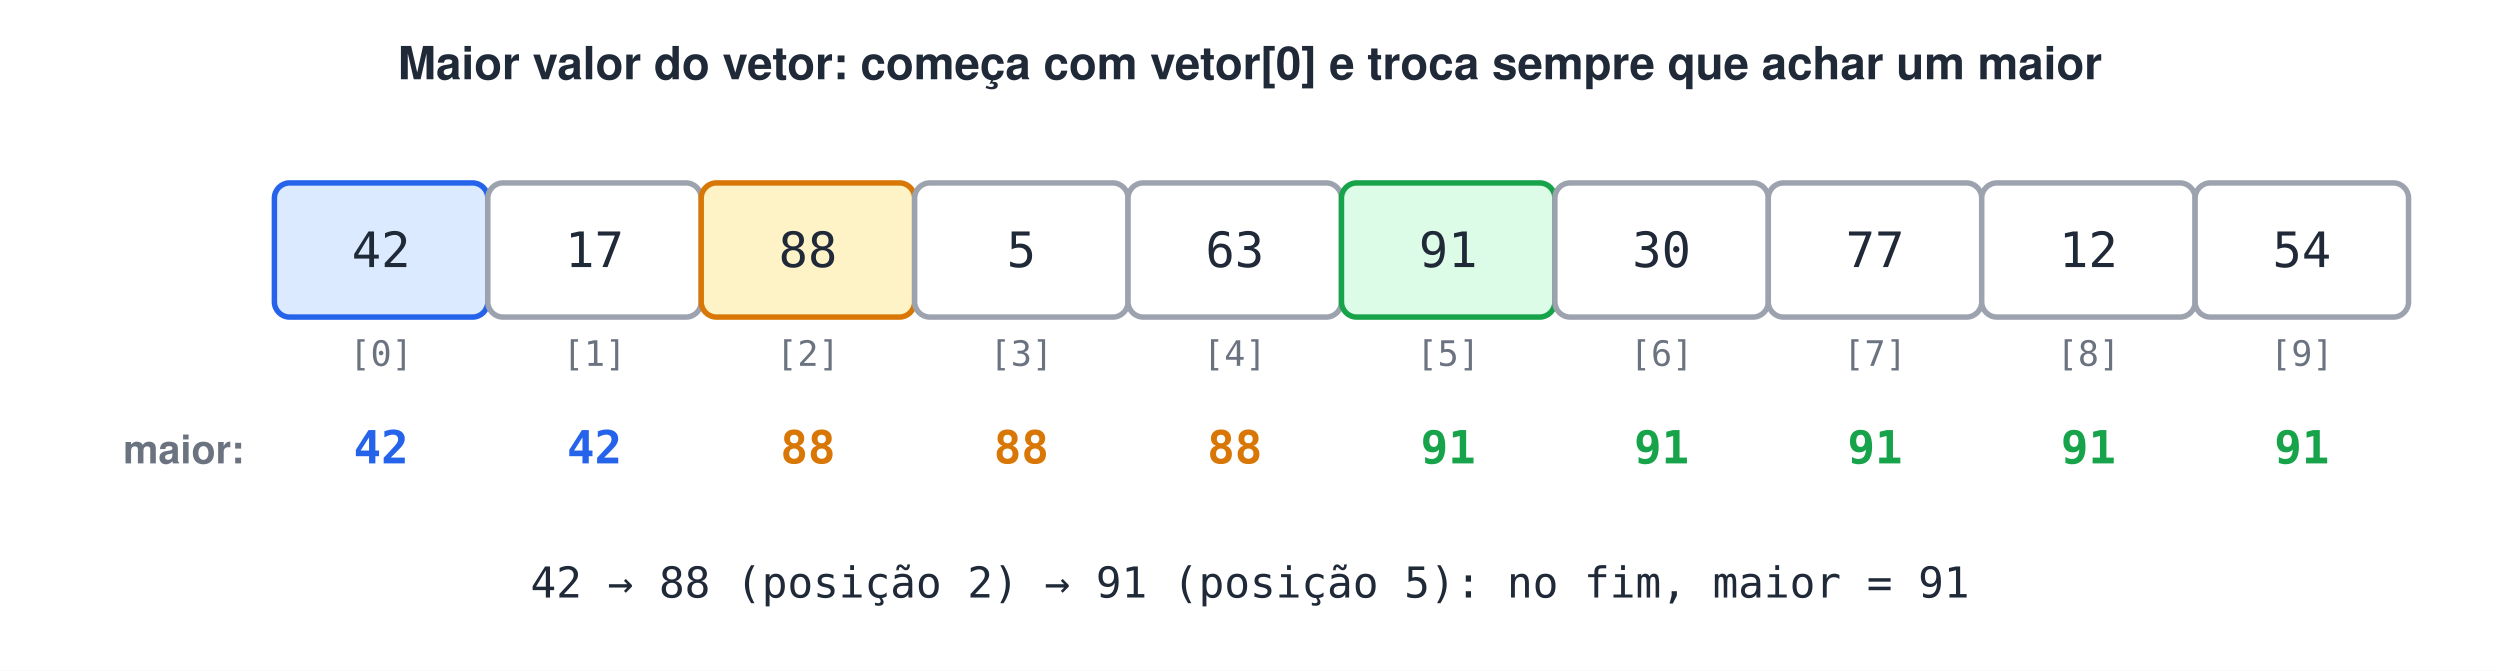
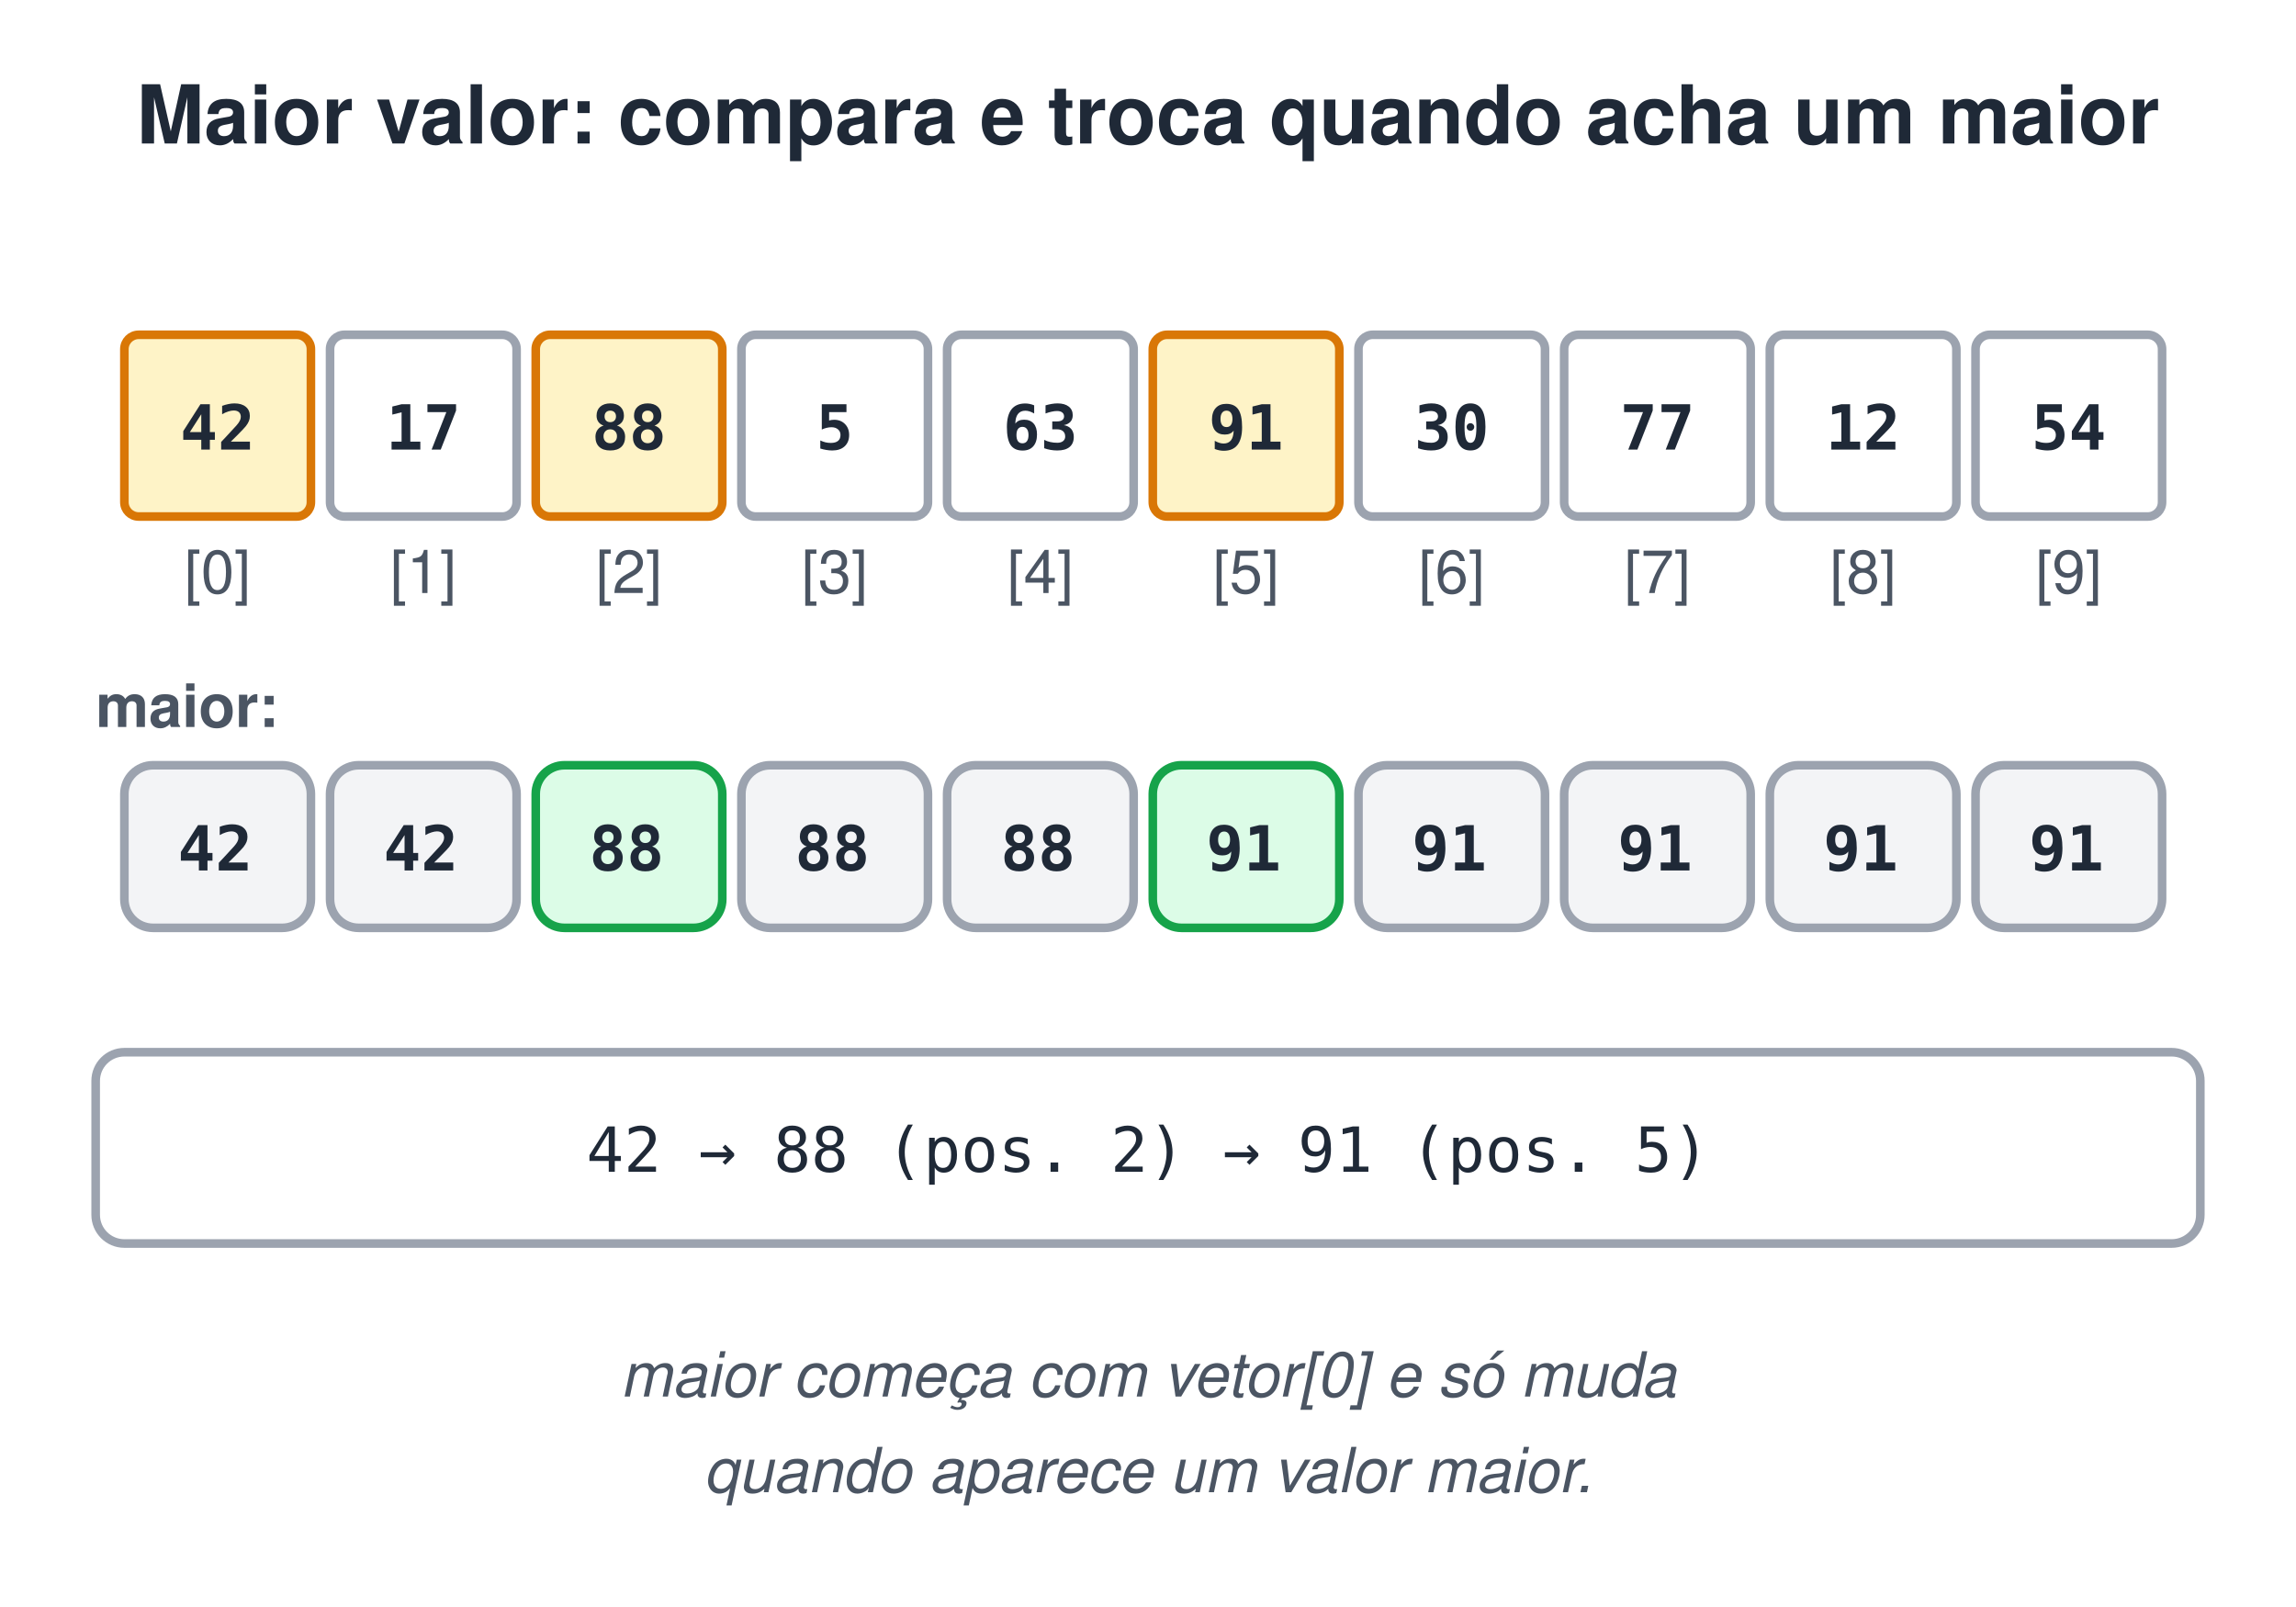
- <svg xmlns="http://www.w3.org/2000/svg" width="820" height="220" viewBox="0 0 820 220">
-   <style>text{font-family:Helvetica, Arial, 'DejaVu Sans', sans-serif}.m{font-family:Menlo, Consolas, 'DejaVu Sans Mono', monospace}</style>
-   <rect width="100%" height="100%" fill="#ffffff" />
-   <text x="410" y="26" font-size="15" font-weight="bold" fill="#1F2937" text-anchor="middle">Maior valor do vetor: começa com vetor[0] e troca sempre que achar um maior</text>
-   <rect x="90" y="60" width="70" height="44" rx="5" fill="#DBEAFE" stroke="#2563EB" stroke-width="1.8" />
-   <text x="125" y="87.6" class="m" font-size="16" fill="#1F2937" text-anchor="middle">42</text>
-   <text x="125" y="120" class="m" font-size="11.5" fill="#6B7280" text-anchor="middle">[0]</text>
-   <rect x="160" y="60" width="70" height="44" rx="5" fill="#fff" stroke="#9CA3AF" stroke-width="1.8" />
-   <text x="195" y="87.6" class="m" font-size="16" fill="#1F2937" text-anchor="middle">17</text>
-   <text x="195" y="120" class="m" font-size="11.5" fill="#6B7280" text-anchor="middle">[1]</text>
-   <rect x="230" y="60" width="70" height="44" rx="5" fill="#FEF3C7" stroke="#D97706" stroke-width="1.8" />
-   <text x="265" y="87.6" class="m" font-size="16" fill="#1F2937" text-anchor="middle">88</text>
-   <text x="265" y="120" class="m" font-size="11.5" fill="#6B7280" text-anchor="middle">[2]</text>
-   <rect x="300" y="60" width="70" height="44" rx="5" fill="#fff" stroke="#9CA3AF" stroke-width="1.8" />
-   <text x="335" y="87.6" class="m" font-size="16" fill="#1F2937" text-anchor="middle">5</text>
-   <text x="335" y="120" class="m" font-size="11.5" fill="#6B7280" text-anchor="middle">[3]</text>
-   <rect x="370" y="60" width="70" height="44" rx="5" fill="#fff" stroke="#9CA3AF" stroke-width="1.8" />
-   <text x="405" y="87.6" class="m" font-size="16" fill="#1F2937" text-anchor="middle">63</text>
-   <text x="405" y="120" class="m" font-size="11.5" fill="#6B7280" text-anchor="middle">[4]</text>
-   <rect x="440" y="60" width="70" height="44" rx="5" fill="#DCFCE7" stroke="#16A34A" stroke-width="1.8" />
-   <text x="475" y="87.6" class="m" font-size="16" fill="#1F2937" text-anchor="middle">91</text>
-   <text x="475" y="120" class="m" font-size="11.5" fill="#6B7280" text-anchor="middle">[5]</text>
-   <rect x="510" y="60" width="70" height="44" rx="5" fill="#fff" stroke="#9CA3AF" stroke-width="1.8" />
-   <text x="545" y="87.6" class="m" font-size="16" fill="#1F2937" text-anchor="middle">30</text>
-   <text x="545" y="120" class="m" font-size="11.5" fill="#6B7280" text-anchor="middle">[6]</text>
-   <rect x="580" y="60" width="70" height="44" rx="5" fill="#fff" stroke="#9CA3AF" stroke-width="1.8" />
-   <text x="615" y="87.6" class="m" font-size="16" fill="#1F2937" text-anchor="middle">77</text>
-   <text x="615" y="120" class="m" font-size="11.5" fill="#6B7280" text-anchor="middle">[7]</text>
-   <rect x="650" y="60" width="70" height="44" rx="5" fill="#fff" stroke="#9CA3AF" stroke-width="1.8" />
-   <text x="685" y="87.6" class="m" font-size="16" fill="#1F2937" text-anchor="middle">12</text>
-   <text x="685" y="120" class="m" font-size="11.5" fill="#6B7280" text-anchor="middle">[8]</text>
-   <rect x="720" y="60" width="70" height="44" rx="5" fill="#fff" stroke="#9CA3AF" stroke-width="1.8" />
-   <text x="755" y="87.6" class="m" font-size="16" fill="#1F2937" text-anchor="middle">54</text>
-   <text x="755" y="120" class="m" font-size="11.5" fill="#6B7280" text-anchor="middle">[9]</text>
-   <text x="80" y="152" font-size="13" font-weight="bold" fill="#6B7280" text-anchor="end">maior:</text>
-   <text x="125" y="152" class="m" font-size="15" font-weight="bold" fill="#2563EB" text-anchor="middle">42</text>
-   <text x="195" y="152" class="m" font-size="15" font-weight="bold" fill="#2563EB" text-anchor="middle">42</text>
-   <text x="265" y="152" class="m" font-size="15" font-weight="bold" fill="#D97706" text-anchor="middle">88</text>
-   <text x="335" y="152" class="m" font-size="15" font-weight="bold" fill="#D97706" text-anchor="middle">88</text>
-   <text x="405" y="152" class="m" font-size="15" font-weight="bold" fill="#D97706" text-anchor="middle">88</text>
-   <text x="475" y="152" class="m" font-size="15" font-weight="bold" fill="#16A34A" text-anchor="middle">91</text>
-   <text x="545" y="152" class="m" font-size="15" font-weight="bold" fill="#16A34A" text-anchor="middle">91</text>
-   <text x="615" y="152" class="m" font-size="15" font-weight="bold" fill="#16A34A" text-anchor="middle">91</text>
-   <text x="685" y="152" class="m" font-size="15" font-weight="bold" fill="#16A34A" text-anchor="middle">91</text>
-   <text x="755" y="152" class="m" font-size="15" font-weight="bold" fill="#16A34A" text-anchor="middle">91</text>
-   <text x="410" y="196" class="m" font-size="14" fill="#1F2937" text-anchor="middle">42 → 88 (posição 2) → 91 (posição 5): no fim, maior = 91</text>
+ <svg xmlns="http://www.w3.org/2000/svg" width="480" height="336" viewBox="0 0 480 336">
+   <style>text{white-space:pre;font-family:Helvetica,Arial,sans-serif;font-size:14px;fill:#1F2937}.t{font-size:17px;font-weight:bold}.b{font-weight:bold}.m{font-family:Menlo,Consolas,monospace;font-size:13px}.s{font-size:12.5px;fill:#4B5563}.n{font-size:13px;font-style:italic;fill:#4B5563}.c{text-anchor:middle}.r{text-anchor:end}.xB{fill:#DBEAFE;stroke:#2563EB}.xG{fill:#DCFCE7;stroke:#16A34A}.xO{fill:#FEF3C7;stroke:#D97706}.xP{fill:#EDE9FE;stroke:#7C3AED}.xR{fill:#FEE2E2;stroke:#DC2626}.xY{fill:#F3F4F6;stroke:#9CA3AF}.xW{fill:#fff;stroke:#9CA3AF}.xT{fill:#CCFBF1;stroke:#0D9488}.xK{fill:#FCE7F3;stroke:#DB2777}rect,ellipse,polygon{stroke-width:1.8}.l{stroke:#6B7280;stroke-width:1.8;fill:none}.d{stroke-dasharray:5 4}</style>
+   <defs>
+     <marker id="a" viewBox="0 0 10 10" refX="9" refY="5" markerWidth="7" markerHeight="7" orient="auto-start-reverse">
+       <path d="M0,0L10,5L0,10z" fill="#6B7280" />
+     </marker>
+   </defs>
+   <rect width="100%" height="100%" fill="#fff" />
+   <text x="240.0" y="30" class="t c">Maior valor: compara e troca quando acha um maior</text>
+   <rect x="26" y="70" width="39" height="38" rx="3" class="xO" />
+   <text x="45.5" y="94.0" class="m b c">42</text>
+   <text x="45.5" y="124" class="s c">[0]</text>
+   <rect x="69" y="70" width="39" height="38" rx="3" class="xW" />
+   <text x="88.5" y="94.0" class="m b c">17</text>
+   <text x="88.5" y="124" class="s c">[1]</text>
+   <rect x="112" y="70" width="39" height="38" rx="3" class="xO" />
+   <text x="131.5" y="94.0" class="m b c">88</text>
+   <text x="131.5" y="124" class="s c">[2]</text>
+   <rect x="155" y="70" width="39" height="38" rx="3" class="xW" />
+   <text x="174.5" y="94.0" class="m b c">5</text>
+   <text x="174.5" y="124" class="s c">[3]</text>
+   <rect x="198" y="70" width="39" height="38" rx="3" class="xW" />
+   <text x="217.5" y="94.0" class="m b c">63</text>
+   <text x="217.5" y="124" class="s c">[4]</text>
+   <rect x="241" y="70" width="39" height="38" rx="3" class="xO" />
+   <text x="260.5" y="94.0" class="m b c">91</text>
+   <text x="260.5" y="124" class="s c">[5]</text>
+   <rect x="284" y="70" width="39" height="38" rx="3" class="xW" />
+   <text x="303.5" y="94.0" class="m b c">30</text>
+   <text x="303.5" y="124" class="s c">[6]</text>
+   <rect x="327" y="70" width="39" height="38" rx="3" class="xW" />
+   <text x="346.5" y="94.0" class="m b c">77</text>
+   <text x="346.5" y="124" class="s c">[7]</text>
+   <rect x="370" y="70" width="39" height="38" rx="3" class="xW" />
+   <text x="389.5" y="94.0" class="m b c">12</text>
+   <text x="389.5" y="124" class="s c">[8]</text>
+   <rect x="413" y="70" width="39" height="38" rx="3" class="xW" />
+   <text x="432.5" y="94.0" class="m b c">54</text>
+   <text x="432.5" y="124" class="s c">[9]</text>
+   <text x="20" y="152" class="s b">maior:</text>
+   <rect x="26" y="160" width="39" height="34" rx="6" class="xY" />
+   <text x="45" y="182" class="m b c">42</text>
+   <rect x="69" y="160" width="39" height="34" rx="6" class="xY" />
+   <text x="88" y="182" class="m b c">42</text>
+   <rect x="112" y="160" width="39" height="34" rx="6" class="xG" />
+   <text x="131" y="182" class="m b c">88</text>
+   <rect x="155" y="160" width="39" height="34" rx="6" class="xY" />
+   <text x="174" y="182" class="m b c">88</text>
+   <rect x="198" y="160" width="39" height="34" rx="6" class="xY" />
+   <text x="217" y="182" class="m b c">88</text>
+   <rect x="241" y="160" width="39" height="34" rx="6" class="xG" />
+   <text x="260" y="182" class="m b c">91</text>
+   <rect x="284" y="160" width="39" height="34" rx="6" class="xY" />
+   <text x="303" y="182" class="m b c">91</text>
+   <rect x="327" y="160" width="39" height="34" rx="6" class="xY" />
+   <text x="346" y="182" class="m b c">91</text>
+   <rect x="370" y="160" width="39" height="34" rx="6" class="xY" />
+   <text x="389" y="182" class="m b c">91</text>
+   <rect x="413" y="160" width="39" height="34" rx="6" class="xY" />
+   <text x="432" y="182" class="m b c">91</text>
+   <rect x="20" y="220" width="440" height="40" rx="6" class="xW" />
+   <text x="240" y="245" class="m c">42 → 88 (pos. 2) → 91 (pos. 5)</text>
+   <text x="240.0" y="292" class="n c">maior começa com vetor[0] e só muda</text>
+   <text x="240.0" y="312" class="n c">quando aparece um valor maior.</text>
</svg>
